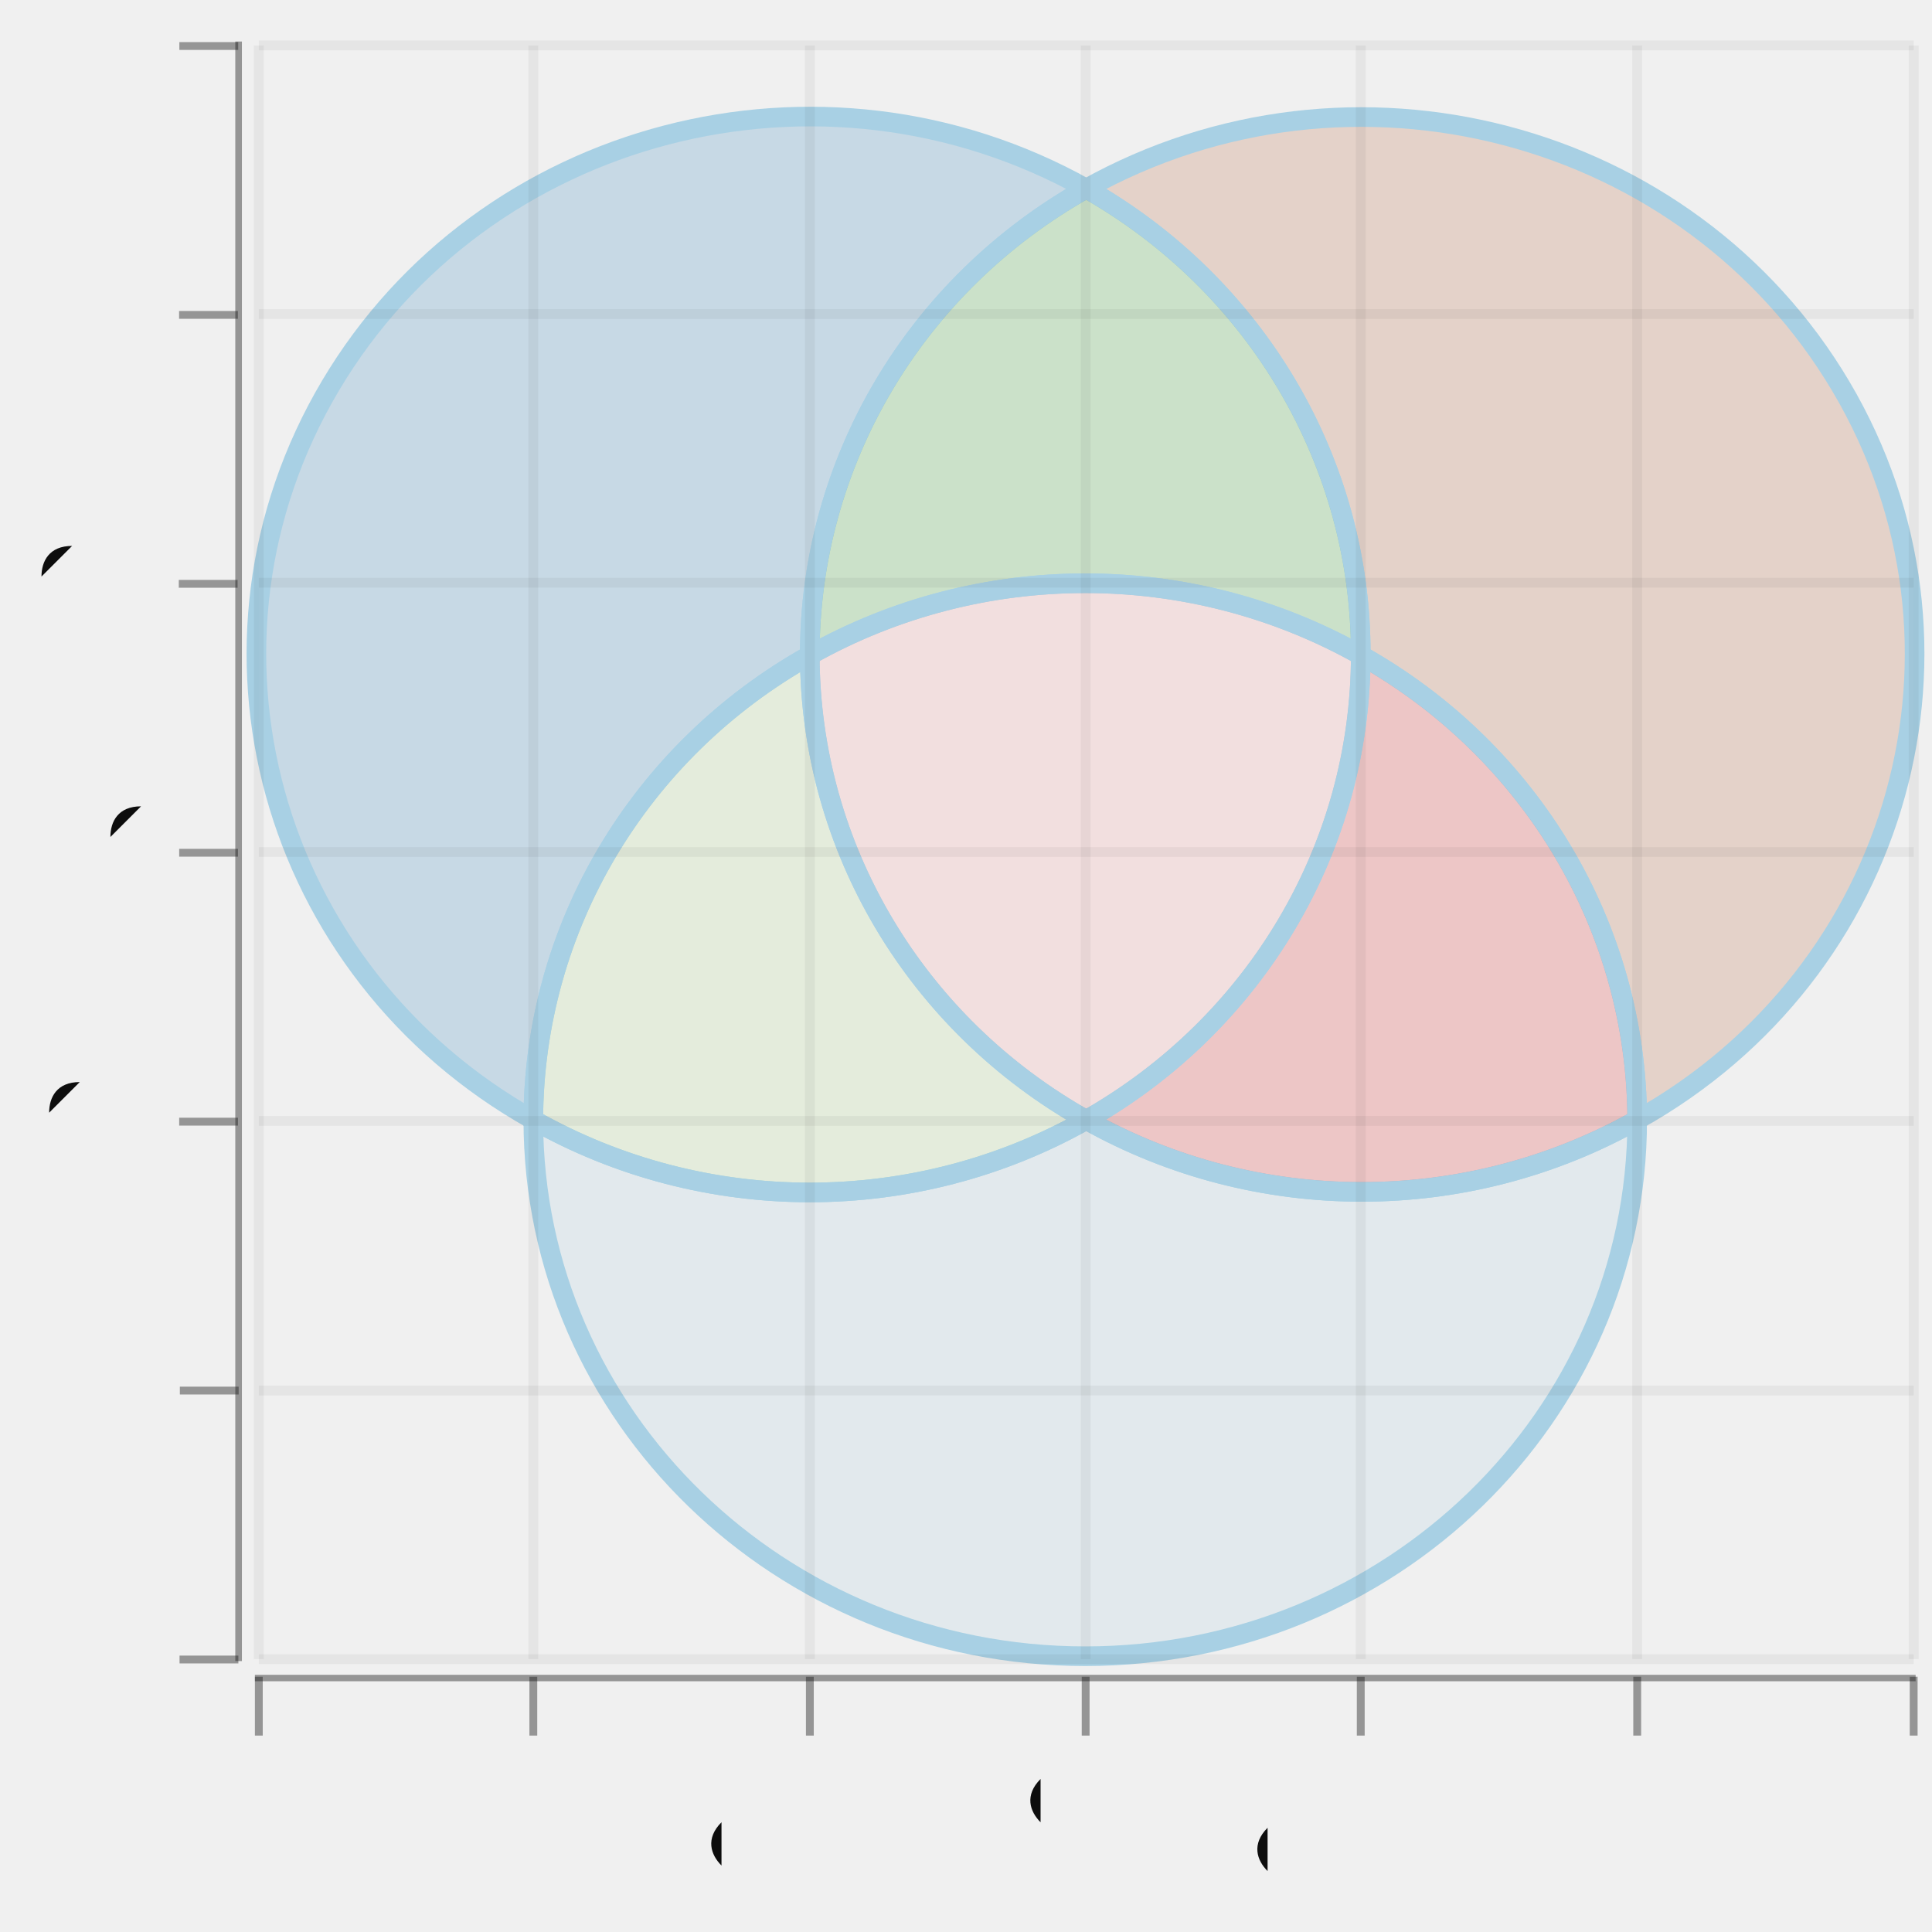
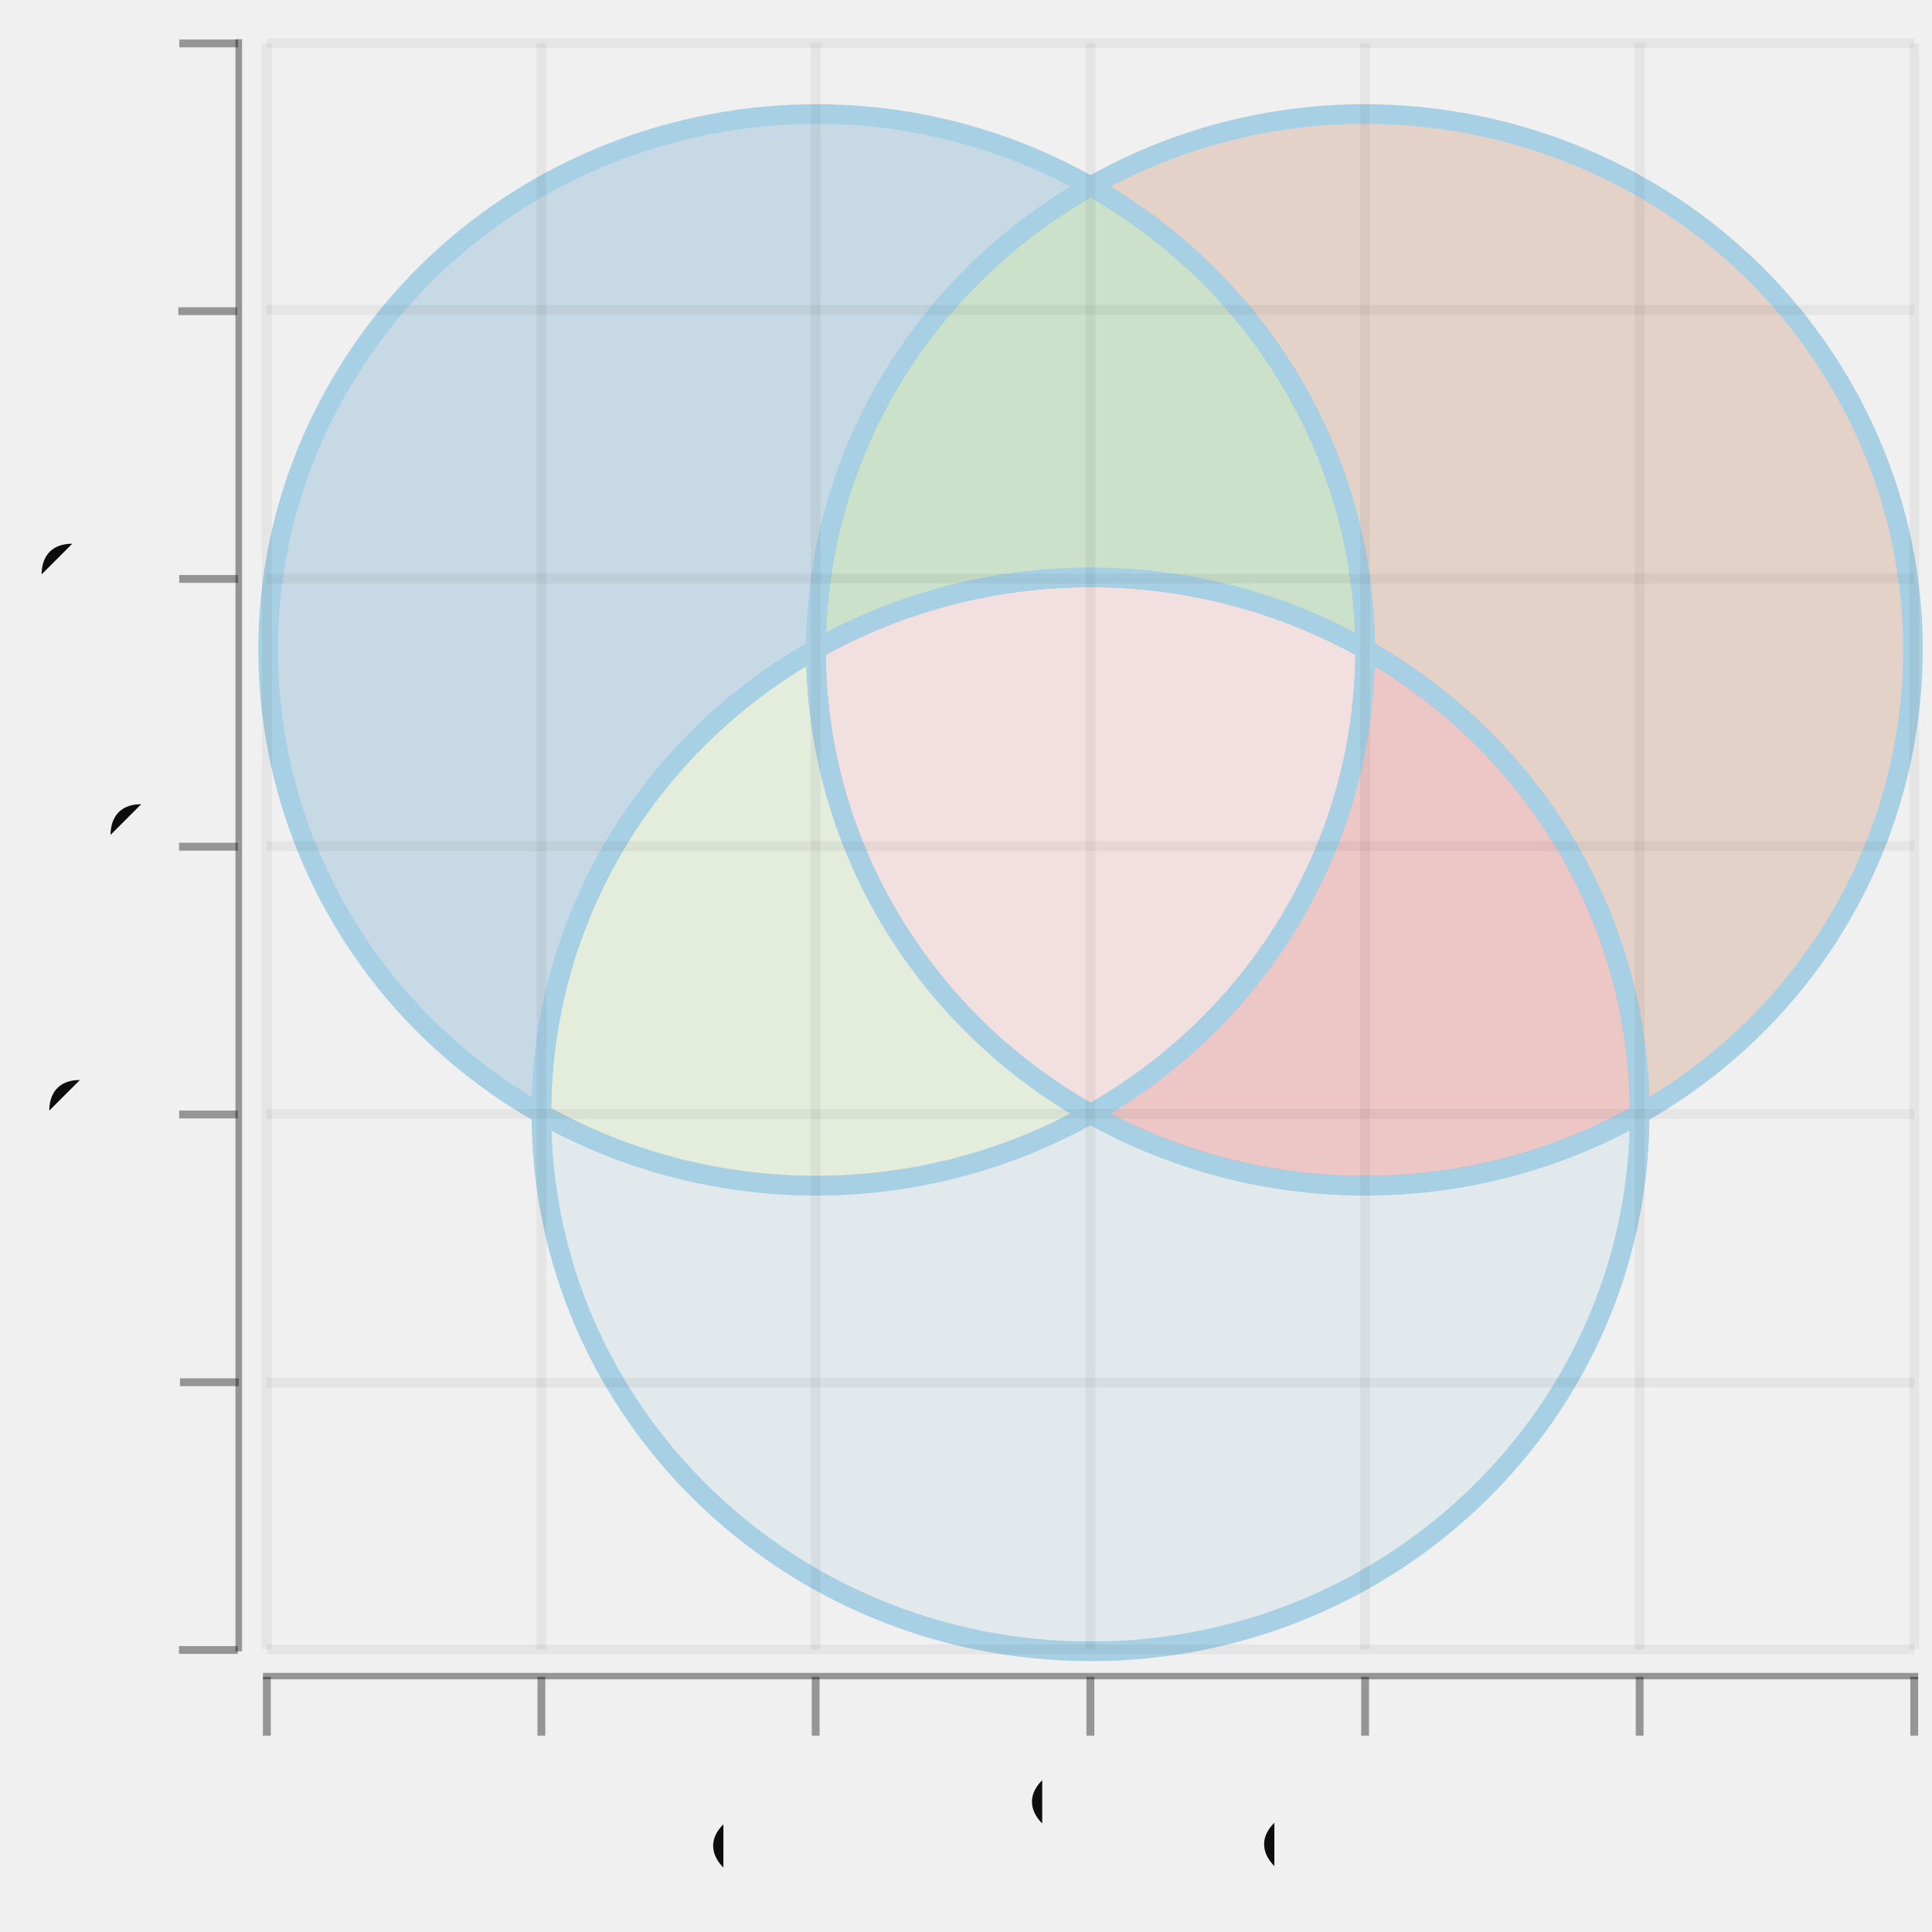
- <svg xmlns="http://www.w3.org/2000/svg" width="299.894" viewBox="-0.486 -0.497 0.985 0.985" height="300.0">
+ <svg xmlns="http://www.w3.org/2000/svg" width="300.038" viewBox="-0.486 -0.496 0.985 0.985" height="300.0">
  <style>svg {
  color-scheme: light dark;
}
{
  .canvas g, .title g, .axisbar g, .ticktext g, .tickglyph g, .ticklines g, .legendContent g text {
    fill: #0d0d0d;
  }
  .ticklines g, .tickglyph g, .legendBorder g {
    stroke: #0d0d0d;
  }
}
@media (prefers-color-scheme:dark) {
  .canvas g, .title g, .axisbar g, .ticktext g, .tickglyph g, .ticklines g, .legendContent g text {
    fill: #f0f0f0;
  }
  .ticklines g, .tickglyph g, .legendBorder g {
    stroke: #f0f0f0;
  }
}</style>
  <g class="chart">
    <g class="venn">
      <g stroke-opacity="1.0" fill="#b05929" stroke="#a6cfe3" stroke-width="1.0e-2" fill-opacity="0.2">
-         <path d="M 0.068,-0.401 A 0.141 0.137 -0.0 1 1 0.349,0.074 A 0.281 0.274 -0.0 0 0 0.208,-0.163 A 0.281 0.274 -0.0 0 0 0.068,-0.401 L 0.068,-0.401" />
+         <path d="M 0.07,-0.401 A 0.14 0.137 -0.0 1 1 0.35,0.072 A 0.28 0.273 -0.0 0 0 0.21,-0.165 A 0.28 0.273 -0.0 0 0 0.07,-0.401 L 0.07,-0.401" />
      </g>
      <g stroke-opacity="1.0" fill="#a6cfe3" stroke="#a6cfe3" stroke-width="1.0e-2" fill-opacity="0.2">
-         <path d="M -0.214,0.074 A 0.141 0.137 -0.0 1 0 0.349,0.074 A 0.281 0.274 -0.0 0 1 0.068,0.074 A 0.281 0.274 -0.0 0 1 -0.214,0.074 L -0.214,0.074" />
+         <path d="M -0.21,0.072 A 0.14 0.137 -0.0 1 0 0.35,0.072 A 0.28 0.273 -0.0 0 1 0.07,0.072 A 0.28 0.273 -0.0 0 1 -0.21,0.072 L -0.21,0.072" />
      </g>
      <g stroke-opacity="1.0" fill="#1f78b5" stroke="#a6cfe3" stroke-width="1.0e-2" fill-opacity="0.2">
-         <path d="M -0.214,0.074 A 0.141 0.137 -0.0 1 1 0.068,-0.401 A 0.281 0.274 -0.0 0 0 -0.073,-0.163 A 0.281 0.274 -0.0 0 0 -0.214,0.074 L -0.214,0.074" />
+         <path d="M -0.21,0.072 A 0.14 0.137 -0.0 1 1 0.07,-0.401 A 0.28 0.273 -0.0 0 0 -0.07,-0.165 A 0.28 0.273 -0.0 0 0 -0.21,0.072 L -0.21,0.072" />
      </g>
      <g stroke-opacity="1.0" fill="#e31a1c" stroke="#a6cfe3" stroke-width="1.0e-2" fill-opacity="0.2">
-         <path d="M 0.208,-0.163 A 0.281 0.274 -0.0 0 1 0.349,0.074 A 0.281 0.274 -0.0 0 1 0.068,0.074 A 0.281 0.274 -0.0 0 0 0.208,-0.163 L 0.208,-0.163" />
+         <path d="M 0.21,-0.165 A 0.28 0.273 -0.0 0 1 0.35,0.072 A 0.28 0.273 -0.0 0 1 0.07,0.072 A 0.28 0.273 -0.0 0 0 0.21,-0.165 L 0.21,-0.165" />
      </g>
      <g stroke-opacity="1.0" fill="#b2de8a" stroke="#a6cfe3" stroke-width="1.0e-2" fill-opacity="0.2">
-         <path d="M 0.068,0.074 A 0.281 0.274 -0.0 0 1 -0.214,0.074 A 0.281 0.274 -0.0 0 1 -0.073,-0.163 A 0.281 0.274 -0.0 0 0 0.068,0.074 L 0.068,0.074" />
+         <path d="M 0.07,0.072 A 0.28 0.273 -0.0 0 1 -0.21,0.072 A 0.28 0.273 -0.0 0 1 -0.07,-0.165 A 0.28 0.273 -0.0 0 0 0.07,0.072 L 0.07,0.072" />
      </g>
      <g stroke-opacity="1.0" fill="#33a12b" stroke="#a6cfe3" stroke-width="1.0e-2" fill-opacity="0.2">
-         <path d="M 0.068,-0.401 A 0.281 0.274 -0.0 0 1 0.208,-0.163 A 0.281 0.274 -0.0 0 0 -0.073,-0.163 A 0.281 0.274 -0.0 0 1 0.068,-0.401 L 0.068,-0.401" />
+         <path d="M 0.07,-0.401 A 0.28 0.273 -0.0 0 1 0.21,-0.165 A 0.28 0.273 -0.0 0 0 -0.07,-0.165 A 0.28 0.273 -0.0 0 1 0.07,-0.401 L 0.07,-0.401" />
      </g>
      <g stroke-opacity="1.0" fill="#fa9999" stroke="#a6cfe3" stroke-width="1.0e-2" fill-opacity="0.2">
-         <path d="M 0.208,-0.163 A 0.281 0.274 -0.0 0 1 0.068,0.074 A 0.281 0.274 -0.0 0 1 -0.073,-0.163 A 0.281 0.274 -0.0 0 1 0.208,-0.163 L 0.208,-0.163" />
+         <path d="M 0.21,-0.165 A 0.28 0.273 -0.0 0 1 0.07,0.072 A 0.28 0.273 -0.0 0 1 -0.07,-0.165 A 0.28 0.273 -0.0 0 1 0.21,-0.165 L 0.21,-0.165" />
      </g>
    </g>
  </g>
  <g class="hud">
    <g class="frame">
      <g stroke-opacity="0.0" fill="#ffffff" stroke="#000000" stroke-width="0.0" fill-opacity="2.0e-2">
-         <rect width="0.844" x="-0.354" y="-0.474" height="0.823" />
+         <rect width="0.849" x="-0.355" y="-0.474" height="0.823" />
      </g>
    </g>
    <g class="axis">
      <g class="ticks">
        <g class="tickglyph">
          <g stroke-opacity="0.4" fill="#0d0d0d" stroke="#0d0d0d" stroke-width="4.0e-3" fill-opacity="0.4">
-             <g transform="rotate(-90.0, -0.379616, 0.3488112)">
-               <polyline points="-0.38,0.364 -0.38,0.334" />
+             <g transform="rotate(-90.0, -0.3797415, 0.3450649)">
+               <polyline points="-0.38,0.36 -0.38,0.33" />
            </g>
-             <g transform="rotate(-90.0, -0.379616, 0.2116586)">
-               <polyline points="-0.38,0.227 -0.38,0.197" />
+             <g transform="rotate(-90.0, -0.3797415, 0.2085355)">
+               <polyline points="-0.38,0.224 -0.38,0.194" />
            </g>
-             <g transform="rotate(-90.0, -0.379616, 7.450607749237104e-2)">
-               <polyline points="-0.38,8.950607749237104e-2 -0.38,5.950607749237104e-2" />
+             <g transform="rotate(-90.0, -0.3797415, 7.200604987995685e-2)">
+               <polyline points="-0.38,8.700604987995685e-2 -0.38,5.700604987995685e-2" />
            </g>
-             <g transform="rotate(-90.0, -0.379616, -6.264648419565771e-2)">
-               <polyline points="-0.38,-4.7646484195657715e-2 -0.38,-7.764648419565771e-2" />
+             <g transform="rotate(-90.0, -0.3797415, -6.452337431744015e-2)">
+               <polyline points="-0.38,-4.952337431744015e-2 -0.38,-7.952337431744015e-2" />
            </g>
-             <g transform="rotate(-90.0, -0.379616, -0.199799)">
-               <polyline points="-0.38,-0.185 -0.38,-0.215" />
+             <g transform="rotate(-90.0, -0.3797415, -0.2010528)">
+               <polyline points="-0.38,-0.186 -0.38,-0.216" />
            </g>
-             <g transform="rotate(-90.0, -0.379616, -0.3369516)">
-               <polyline points="-0.38,-0.322 -0.38,-0.352" />
+             <g transform="rotate(-90.0, -0.3797415, -0.3375822)">
+               <polyline points="-0.38,-0.323 -0.38,-0.353" />
            </g>
-             <g transform="rotate(-90.0, -0.379616, -0.4741042)">
+             <g transform="rotate(-90.0, -0.3797415, -0.4741116)">
              <polyline points="-0.38,-0.459 -0.38,-0.489" />
            </g>
          </g>
        </g>
        <g class="ticktext">
-           <g fill="#0d0d0d" stroke="none" stroke-width="0.0" font-size="4.22000654626499e-2" fill-opacity="1.0" text-anchor="end">
-             <text x="-0.41" y="0.36">-1.5</text>
-             <text x="-0.41" y="0.223">-1</text>
-             <text x="-0.41" y="8.582116383163335e-2">-0.5</text>
-             <text x="-0.41" y="-5.133139785639529e-2">0</text>
-             <text x="-0.41" y="-0.188">0.5</text>
+           <g fill="#0d0d0d" stroke="none" stroke-width="0.0" font-size="4.202571553355956e-2" fill-opacity="1.0" text-anchor="end">
+             <text x="-0.41" y="0.356">-1.5</text>
+             <text x="-0.41" y="0.22">-1</text>
+             <text x="-0.41" y="8.326972737624211e-2">-0.5</text>
+             <text x="-0.41" y="-5.3259696821154945e-2">0</text>
+             <text x="-0.41" y="-0.19">0.5</text>
            <text x="-0.41" y="-0.326">1</text>
            <text x="-0.41" y="-0.463">1.5</text>
          </g>
        </g>
        <g class="ticklines">
          <g stroke-opacity="5.0e-2" fill="none" stroke="#0d0d0d" stroke-width="5.0e-3">
-             <polyline points="-0.354,0.349 0.49,0.349" />
-             <polyline points="-0.354,0.212 0.49,0.212" />
-             <polyline points="-0.354,7.450607749237104e-2 0.49,7.450607749237104e-2" />
-             <polyline points="-0.354,-6.264648419565771e-2 0.49,-6.264648419565771e-2" />
-             <polyline points="-0.354,-0.2 0.49,-0.2" />
-             <polyline points="-0.354,-0.337 0.49,-0.337" />
-             <polyline points="-0.354,-0.474 0.49,-0.474" />
+             <polyline points="-0.35,0.345 0.49,0.345" />
+             <polyline points="-0.35,0.209 0.49,0.209" />
+             <polyline points="-0.35,7.200604987995685e-2 0.49,7.200604987995685e-2" />
+             <polyline points="-0.35,-6.452337431744015e-2 0.49,-6.452337431744015e-2" />
+             <polyline points="-0.35,-0.201 0.49,-0.201" />
+             <polyline points="-0.35,-0.338 0.49,-0.338" />
+             <polyline points="-0.35,-0.474 0.49,-0.474" />
          </g>
        </g>
      </g>
      <g class="axisbar">
        <g stroke-opacity="0.0" fill="#0d0d0d" stroke="#000000" stroke-width="0.0" fill-opacity="0.4">
-           <rect width="3.3760052370120364e-3" x="-0.366" y="-0.476" height="0.826" />
+           <rect width="3.362057242684735e-3" x="-0.366" y="-0.476" height="0.822" />
        </g>
      </g>
    </g>
    <g class="axis">
      <g class="ticks">
        <g class="tickglyph">
          <g stroke-opacity="0.4" fill="#0d0d0d" stroke="#0d0d0d" stroke-width="4.0e-3" fill-opacity="0.4">
-             <polyline points="-0.354,0.388 -0.354,0.358" />
-             <polyline points="-0.214,0.388 -0.214,0.358" />
-             <polyline points="-7.296214383830285e-2,0.388 -7.296214383830285e-2,0.358" />
-             <polyline points="6.770474103719687e-2,0.388 6.770474103719687e-2,0.358" />
-             <polyline points="0.208,0.388 0.208,0.358" />
-             <polyline points="0.349,0.388 0.349,0.358" />
-             <polyline points="0.49,0.388 0.49,0.358" />
+             <polyline points="-0.35,0.389 -0.35,0.359" />
+             <polyline points="-0.21,0.389 -0.21,0.359" />
+             <polyline points="-7.015204705194833e-2,0.389 -7.015204705194833e-2,0.359" />
+             <polyline points="6.993367139325024e-2,0.389 6.993367139325024e-2,0.359" />
+             <polyline points="0.21,0.389 0.21,0.359" />
+             <polyline points="0.35,0.389 0.35,0.359" />
+             <polyline points="0.49,0.389 0.49,0.359" />
          </g>
        </g>
        <g class="ticktext">
-           <g fill="#0d0d0d" stroke="none" stroke-width="0.0" font-size="4.22000654626499e-2" fill-opacity="1.0" text-anchor="end">
-             <text x="-0.354" y="0.426" transform="rotate(-45.0, -0.3542959, 0.4257538)">-1.5</text>
-             <text x="-0.214" y="0.426" transform="rotate(-45.0, -0.213629, 0.4257538)">-1</text>
-             <text x="-7.296214383830285e-2" y="0.426" transform="rotate(-45.0, -7.296214383830285e-2, 0.4257538)">-0.5</text>
-             <text x="6.770474103719687e-2" y="0.426" transform="rotate(-45.0, 6.770474103719687e-2, 0.4257538)">0</text>
-             <text x="0.208" y="0.426" transform="rotate(-45.0, 0.2083716, 0.4257538)">0.5</text>
-             <text x="0.349" y="0.426" transform="rotate(-45.0, 0.3490385, 0.4257538)">1</text>
-             <text x="0.49" y="0.426" transform="rotate(-45.0, 0.4897054, 0.4257538)">1.5</text>
+           <g fill="#0d0d0d" stroke="none" stroke-width="0.0" font-size="4.202571553355956e-2" fill-opacity="1.0" text-anchor="end">
+             <text x="-0.35" y="0.426" transform="rotate(-45.0, -0.3503235, 0.4257538)">-1.5</text>
+             <text x="-0.21" y="0.426" transform="rotate(-45.0, -0.2102378, 0.4257538)">-1</text>
+             <text x="-7.015204705194833e-2" y="0.426" transform="rotate(-45.0, -7.015204705194833e-2, 0.4257538)">-0.5</text>
+             <text x="6.993367139325024e-2" y="0.426" transform="rotate(-45.0, 6.993367139325024e-2, 0.4257538)">0</text>
+             <text x="0.21" y="0.426" transform="rotate(-45.0, 0.2100194, 0.4257538)">0.5</text>
+             <text x="0.35" y="0.426" transform="rotate(-45.0, 0.3501051, 0.4257538)">1</text>
+             <text x="0.49" y="0.426" transform="rotate(-45.0, 0.4901908, 0.4257538)">1.5</text>
          </g>
        </g>
        <g class="ticklines">
          <g stroke-opacity="5.0e-2" fill="none" stroke="#0d0d0d" stroke-width="5.0e-3">
-             <polyline points="-0.354,0.349 -0.354,-0.474" />
-             <polyline points="-0.214,0.349 -0.214,-0.474" />
-             <polyline points="-7.296214383830285e-2,0.349 -7.296214383830285e-2,-0.474" />
-             <polyline points="6.770474103719687e-2,0.349 6.770474103719687e-2,-0.474" />
-             <polyline points="0.208,0.349 0.208,-0.474" />
-             <polyline points="0.349,0.349 0.349,-0.474" />
-             <polyline points="0.49,0.349 0.49,-0.474" />
+             <polyline points="-0.35,0.345 -0.35,-0.474" />
+             <polyline points="-0.21,0.345 -0.21,-0.474" />
+             <polyline points="-7.015204705194833e-2,0.345 -7.015204705194833e-2,-0.474" />
+             <polyline points="6.993367139325024e-2,0.345 6.993367139325024e-2,-0.474" />
+             <polyline points="0.21,0.345 0.21,-0.474" />
+             <polyline points="0.35,0.345 0.35,-0.474" />
+             <polyline points="0.49,0.345 0.49,-0.474" />
          </g>
        </g>
      </g>
      <g class="axisbar">
        <g stroke-opacity="0.0" fill="#0d0d0d" stroke="#000000" stroke-width="0.0" fill-opacity="0.4">
-           <rect width="0.847" x="-0.356" y="0.357" height="3.291661480512631e-3" />
+           <rect width="0.844" x="-0.352" y="0.357" height="3.2767061807374986e-3" />
        </g>
      </g>
    </g>
  </g>
</svg>
